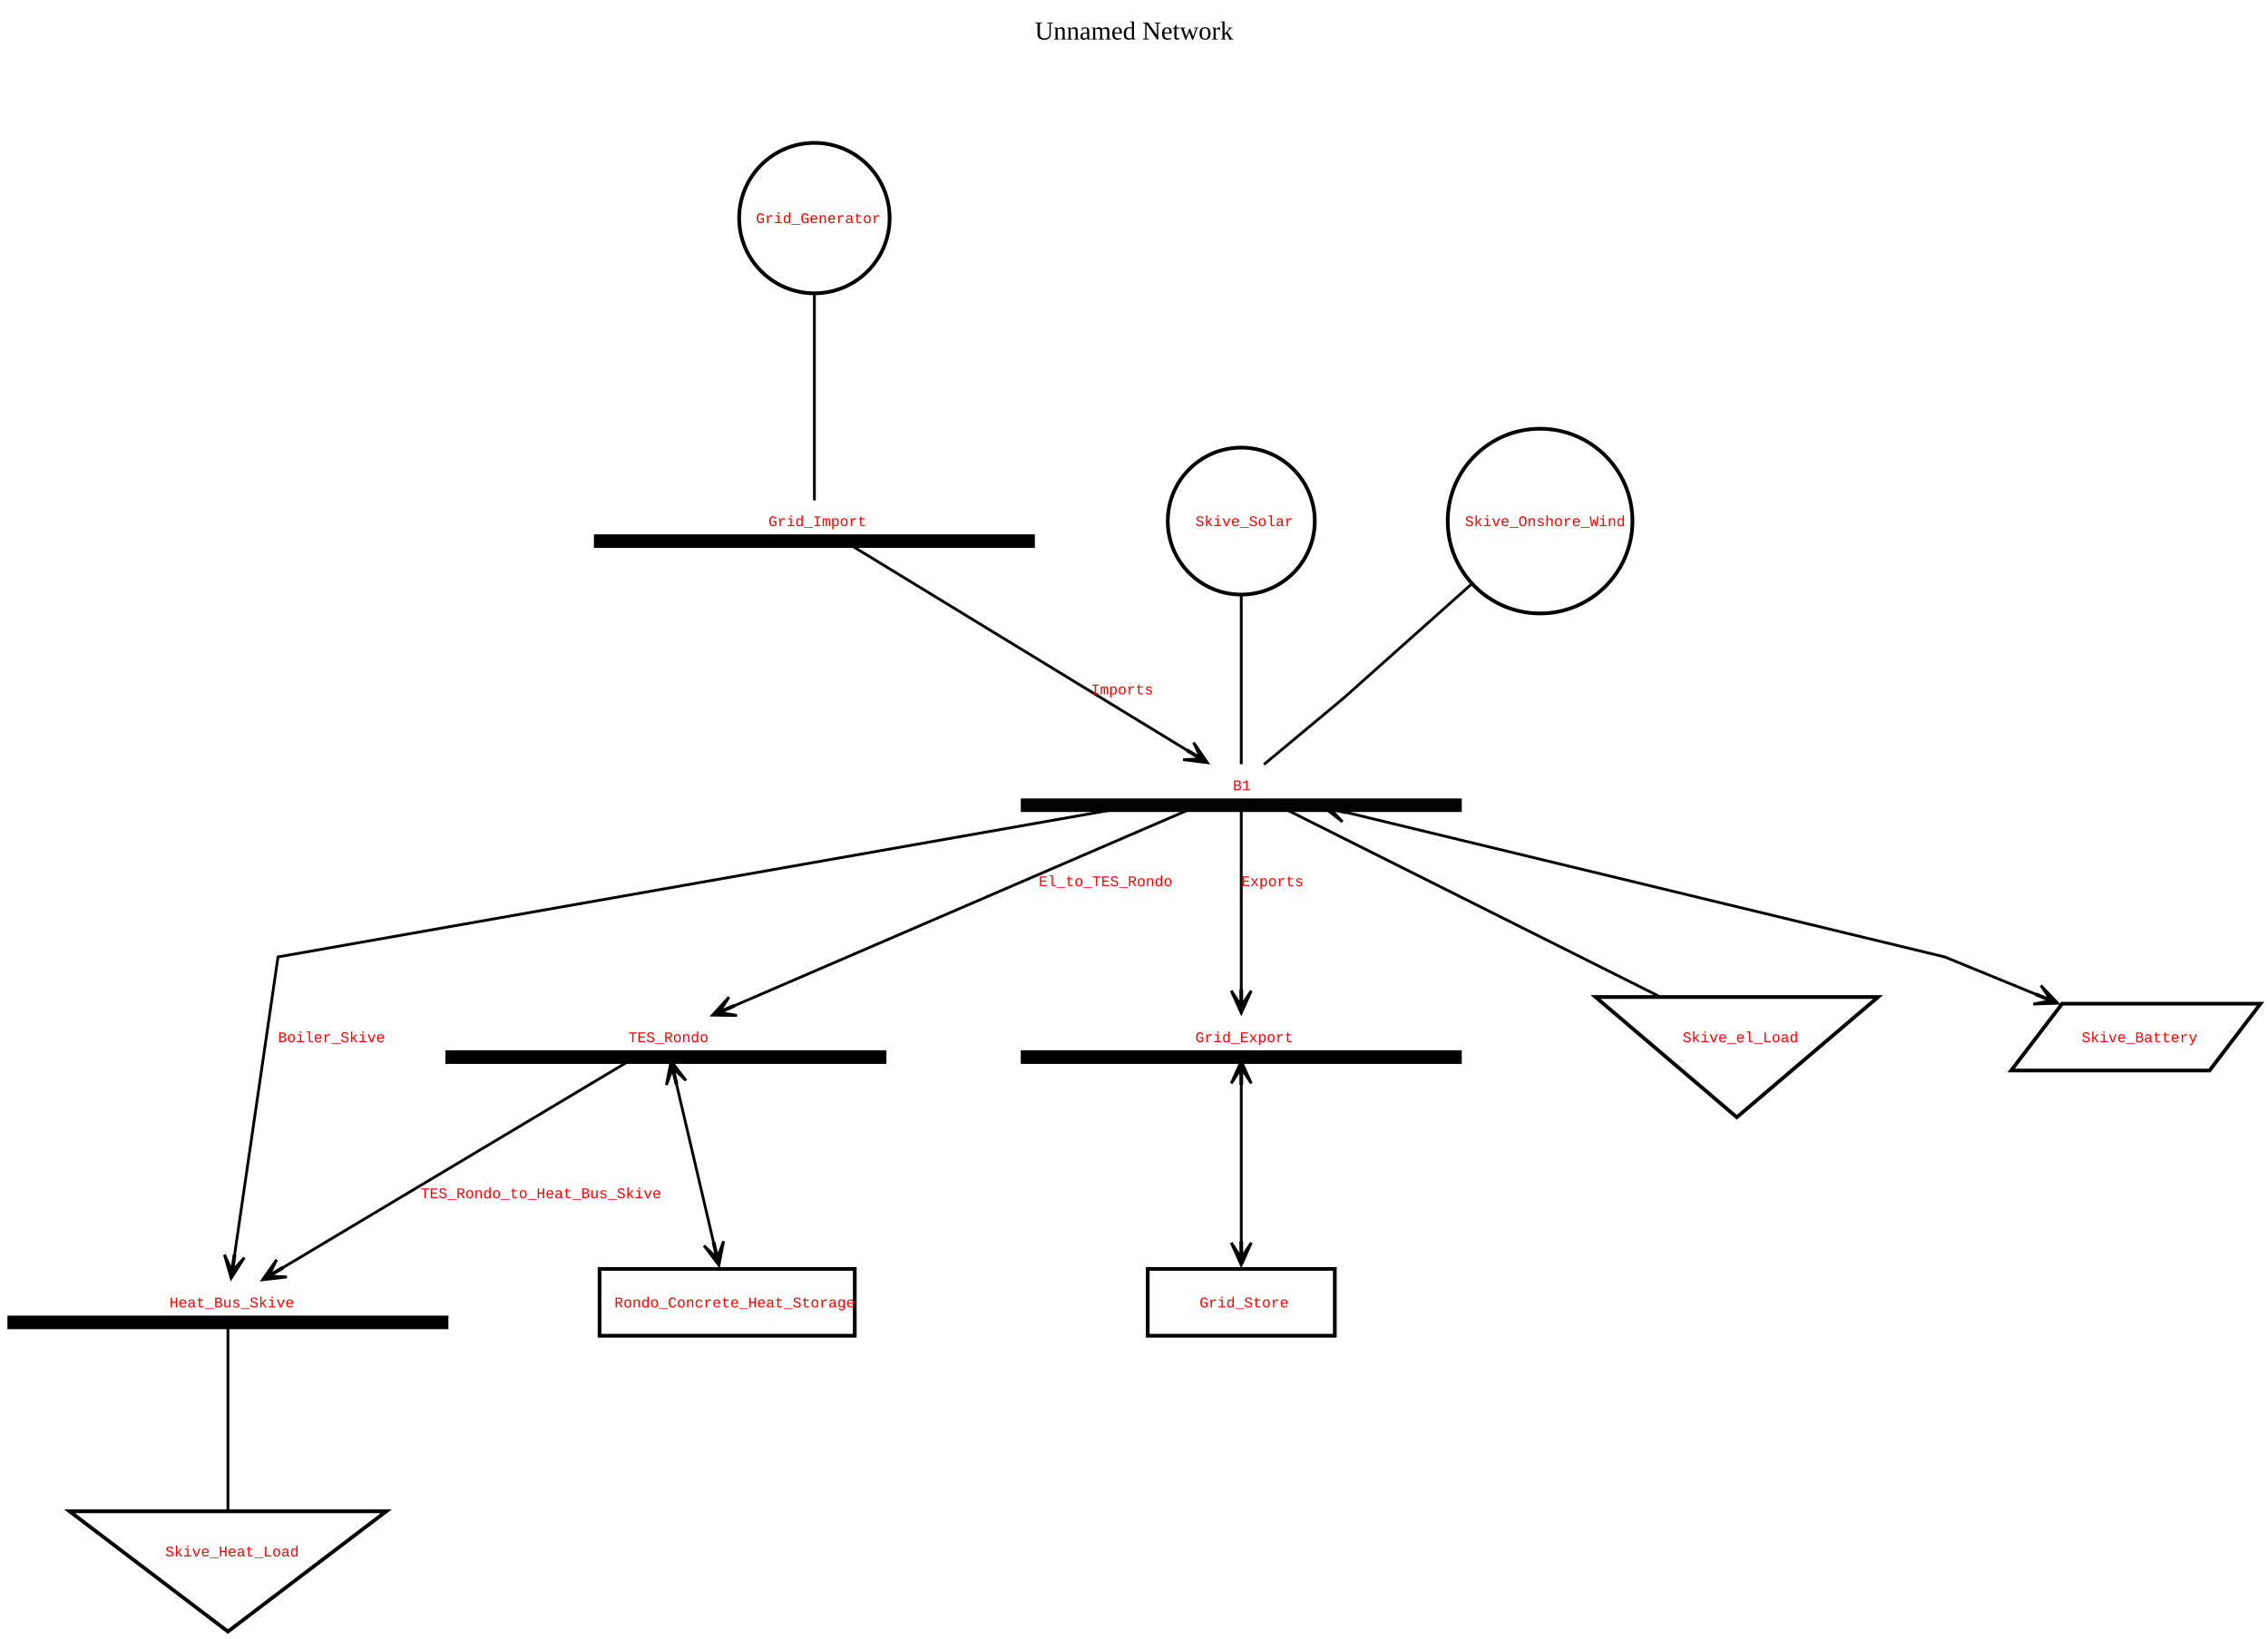
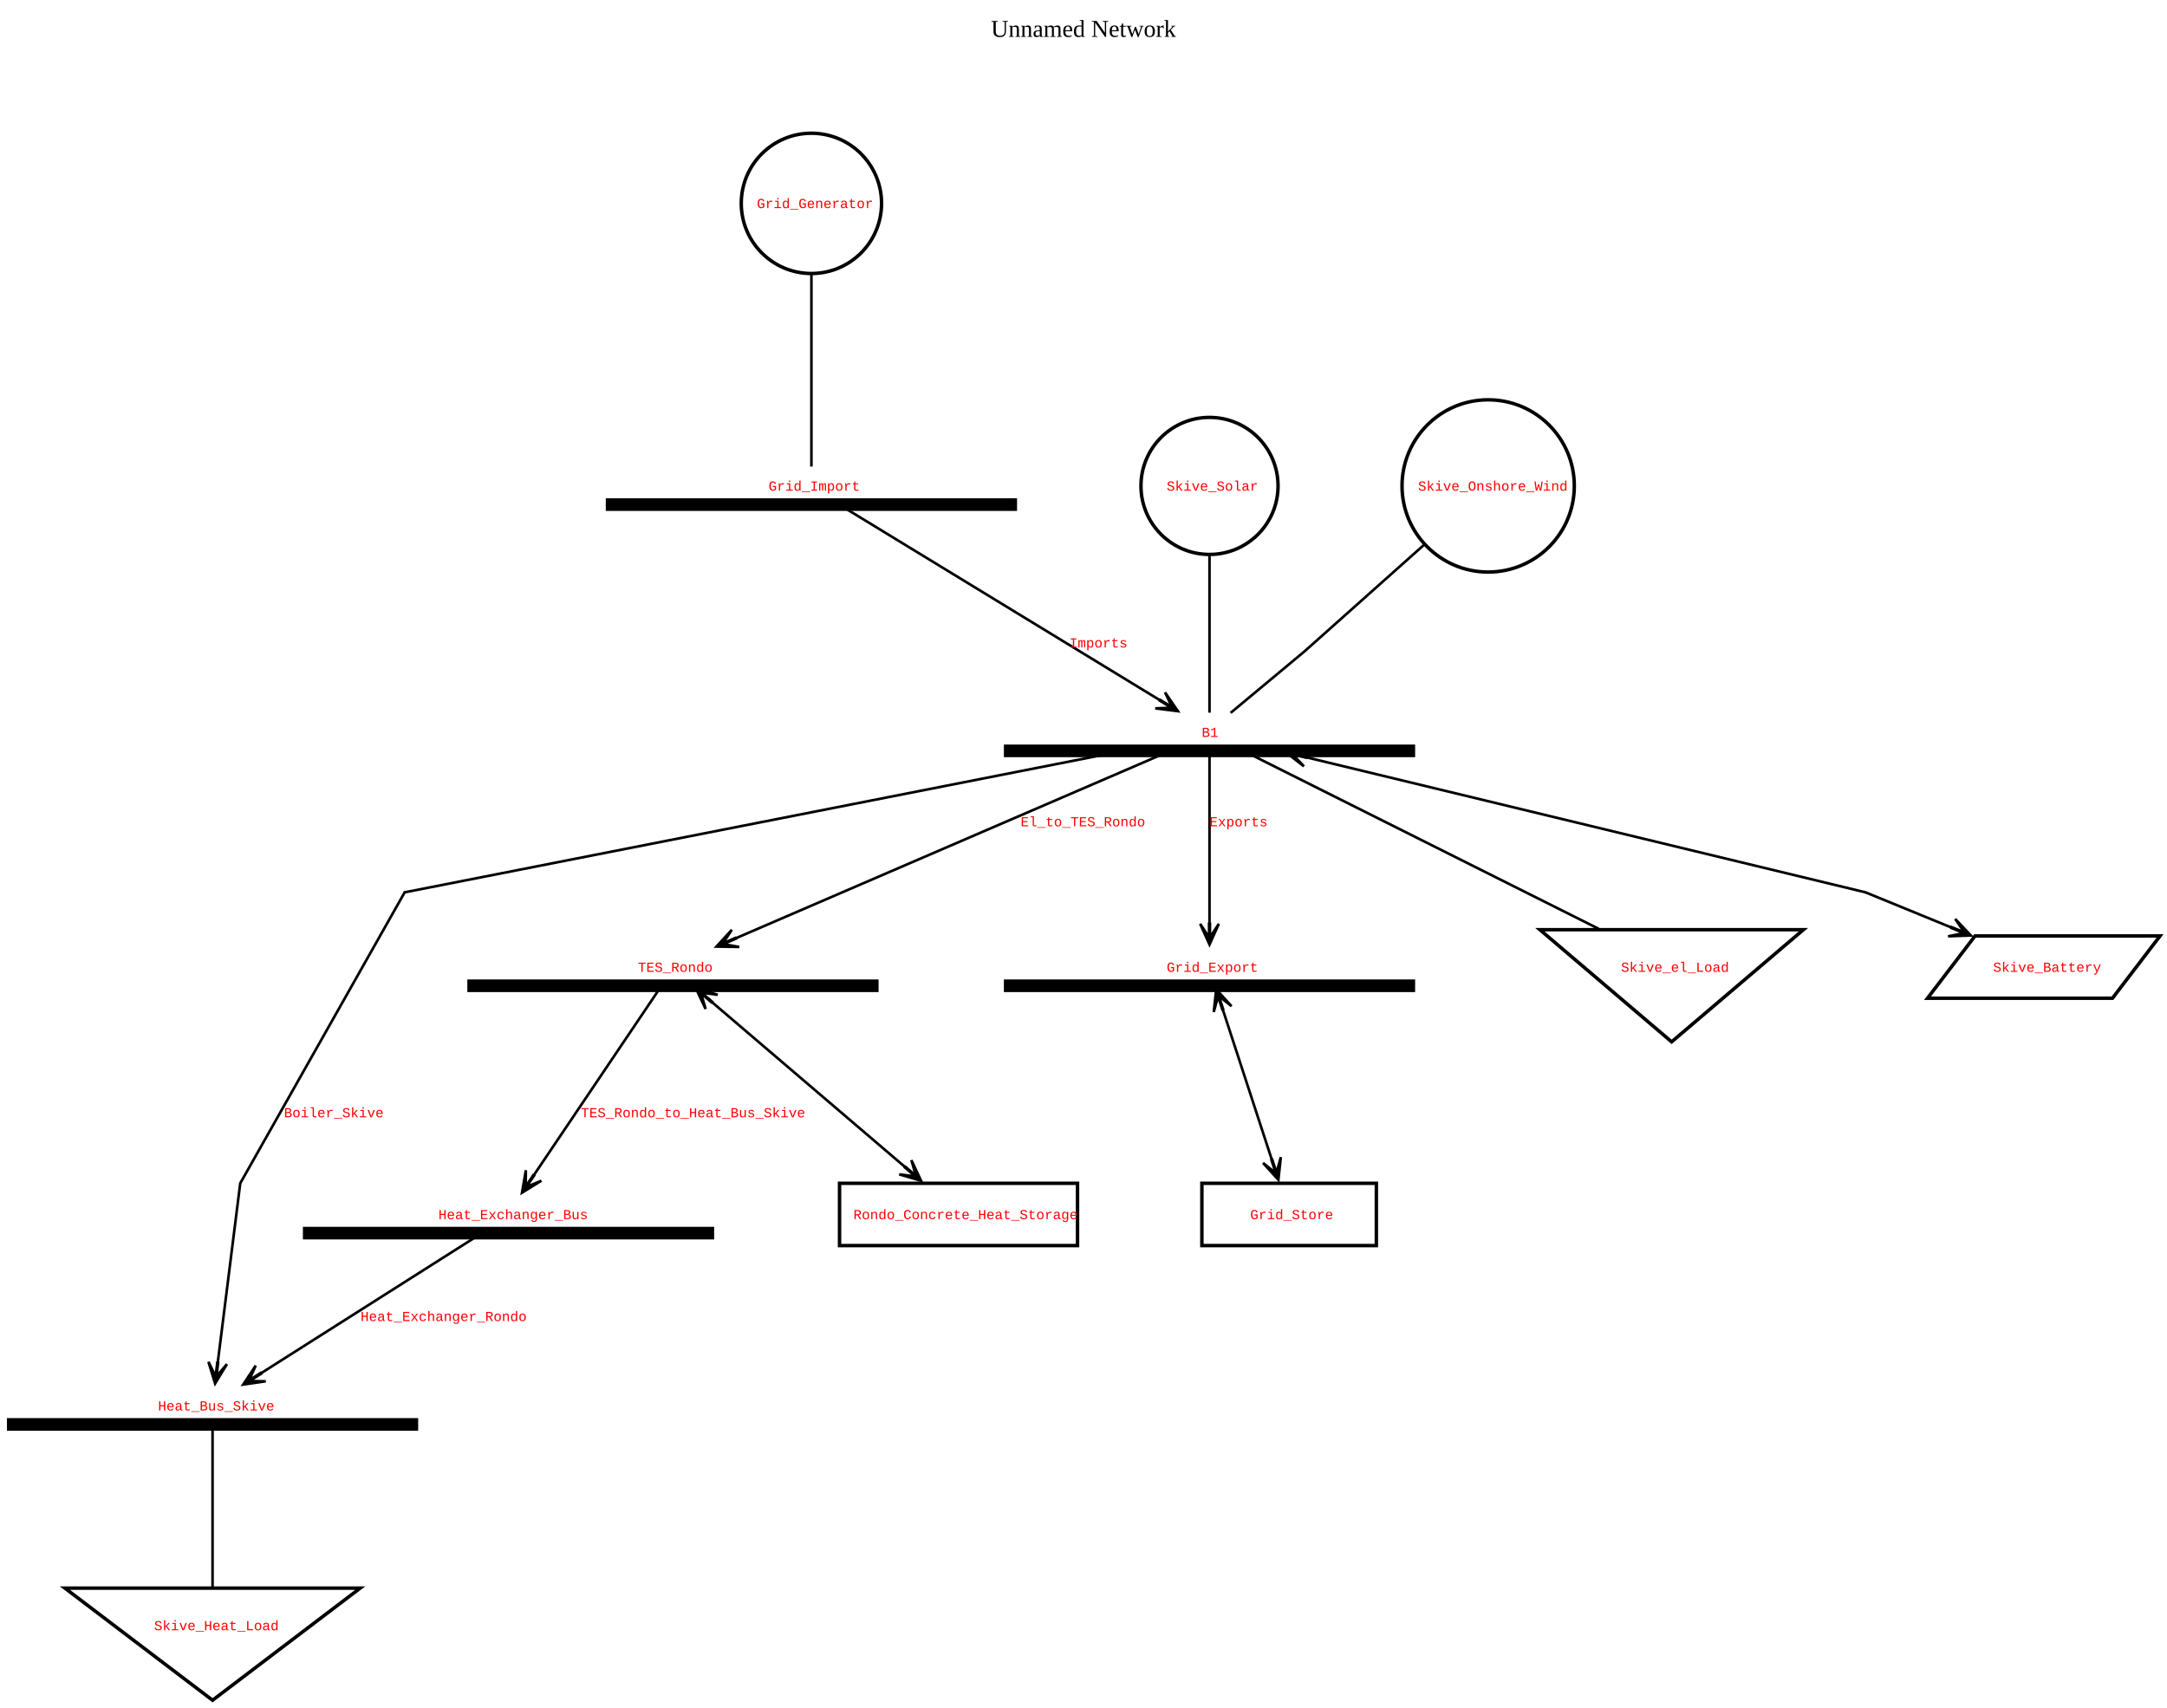
- <svg xmlns="http://www.w3.org/2000/svg" xmlns:xlink="http://www.w3.org/1999/xlink" width="1222pt" height="883pt" viewBox="0.00 0.00 1222.00 883.00">
-   <g id="graph0" class="graph" transform="scale(1 1) rotate(0) translate(4 879.24)">
+ <svg xmlns="http://www.w3.org/2000/svg" xmlns:xlink="http://www.w3.org/1999/xlink" width="1252pt" height="987pt" viewBox="0.00 0.00 1252.00 987.00">
+   <g id="graph0" class="graph" transform="scale(1 1) rotate(0) translate(4 982.59)">
    <g id="a_graph0">
-       <a xlink:title="Network: Unnamed Network&#10;Buses: 5 (out of 5)&#10;Generators: 3 (out of 3)&#10;Loads: 2 (out of 2)&#10;Stores: 2 (out of 2)&#10;Storage units: 1 (out of 1)&#10;Links: 5 (out of 5)&#10;Lines: 0 (out of 0)&#10;Snapshots: 8735">
-         <text xml:space="preserve" text-anchor="middle" x="606.99" y="-857.94" font-family="Times New Roman,serif" font-size="14.00">Unnamed Network</text>
-         <text xml:space="preserve" text-anchor="middle" x="606.99" y="-809.44" font-family="Times New Roman,serif" font-size="14.00">           </text>
+       <a xlink:title="Network: Unnamed Network&#10;Buses: 6 (out of 6)&#10;Generators: 3 (out of 3)&#10;Loads: 2 (out of 2)&#10;Stores: 2 (out of 2)&#10;Storage units: 1 (out of 1)&#10;Links: 6 (out of 6)&#10;Lines: 0 (out of 0)&#10;Snapshots: 8735">
+         <text xml:space="preserve" text-anchor="middle" x="621.99" y="-961.29" font-family="Times New Roman,serif" font-size="14.00">Unnamed Network</text>
+         <text xml:space="preserve" text-anchor="middle" x="621.99" y="-912.79" font-family="Times New Roman,serif" font-size="14.00">           </text>
      </a>
    </g>
    <g id="node1" class="node">
      <g id="a_node1">
-         <a xlink:title="Bus: B1&#10;Carrier: electricity&#10;Unit: &#10;Generators: 2&#10;Loads: 1&#10;Stores: 0&#10;Storage units: 1&#10;Incoming links: 1&#10;Outgoing links: 3&#10;Lines: 0&#10;&#10;Power time series: [0.00, 0.00, 0.00, 0.00, 0.00, ...] ">
-           <polygon fill="none" stroke="none" stroke-width="7.3" points="783.6,-466.9 546,-466.9 546,-445.3 783.6,-445.3 783.6,-466.9" />
-           <polyline fill="none" stroke="black" stroke-width="7.3" points="546,-445.3 783.6,-445.3" />
-           <text xml:space="preserve" text-anchor="start" x="660.3" y="-453.37" font-family="Courier New" font-size="8.00" fill="red">B1</text>
+         <a xlink:title="Bus: B1&#10;Carrier: electricity&#10;Unit: &#10;Generators: 2&#10;Loads: 1&#10;Stores: 0&#10;Storage units: 1&#10;Incoming links: 1&#10;Outgoing links: 3&#10;Lines: 0&#10;&#10;Power time series: [0.00, 0.00, -0.00, 0.00, 0.00, ...] ">
+           <polygon fill="none" stroke="none" stroke-width="7.3" points="813.6,-570.25 576,-570.25 576,-548.65 813.6,-548.65 813.6,-570.25" />
+           <polyline fill="none" stroke="black" stroke-width="7.3" points="576,-548.65 813.6,-548.65" />
+           <text xml:space="preserve" text-anchor="start" x="690.3" y="-556.72" font-family="Courier New" font-size="8.00" fill="red">B1</text>
        </a>
      </g>
    </g>
    <g id="node2" class="node">
      <g id="a_node2">
        <a xlink:title="Bus: Heat_Bus_Skive&#10;Carrier: heat&#10;Unit: &#10;Generators: 0&#10;Loads: 1&#10;Stores: 0&#10;Storage units: 0&#10;Incoming links: 2&#10;Outgoing links: 0&#10;Lines: 0&#10;&#10;Power time series: [0.00, 0.00, 0.00, 0.00, 0.00, ...] ">
-           <polygon fill="none" stroke="none" stroke-width="7.3" points="237.6,-188.2 0,-188.2 0,-166.6 237.6,-166.6 237.6,-188.2" />
-           <polyline fill="none" stroke="black" stroke-width="7.3" points="0,-166.6 237.6,-166.6" />
-           <text xml:space="preserve" text-anchor="start" x="87.3" y="-174.67" font-family="Courier New" font-size="8.00" fill="red">Heat_Bus_Skive</text>
+           <polygon fill="none" stroke="none" stroke-width="7.3" points="237.6,-181 0,-181 0,-159.4 237.6,-159.4 237.6,-181" />
+           <polyline fill="none" stroke="black" stroke-width="7.3" points="0,-159.4 237.6,-159.4" />
+           <text xml:space="preserve" text-anchor="start" x="87.3" y="-167.47" font-family="Courier New" font-size="8.00" fill="red">Heat_Bus_Skive</text>
        </a>
      </g>
    </g>
    <g id="edge9" class="edge">
      <g id="a_edge9">
-         <a xlink:title="Link: Boiler_Skive&#10;From: B1 (bus0)&#10;To: Heat_Bus_Skive (bus1)&#10;Carrier: electric boiler&#10;Extendable nominal power: False&#10;Nominal power: 10.00 MW&#10;Efficiency: 0.90&#10;Capital cost: 7075.89 currency/MW&#10;Marginal cost: 0.00 currency/MWh&#10;&#10;Optimised nominal power: 10.00 MW&#10;Power time series (p0): [0.00, 5.56, 5.56, 5.56, 5.56, ...] MW&#10;Power time series (p1): [-0.00, -5.00, -5.00, -5.00, -5.00, ...] MW">
-           <path fill="none" stroke="black" stroke-width="1.5" d="M606.52,-444.82C470.94,-420.9 145.8,-363.55 145.8,-363.55 145.8,-363.55 129.43,-251.28 122.18,-201.59" />
-           <polygon fill="black" stroke="black" stroke-width="1.5" points="120.55,-190.43 127.63,-201.52 121.4,-194.52 122.53,-202.27 122.29,-202.3 122.04,-202.34 120.91,-194.59 116.94,-203.08 120.55,-190.43" />
-         </a>
-       </g>
-       <text xml:space="preserve" text-anchor="start" x="145.8" y="-317.62" font-family="Courier New" font-size="8.00" fill="red">Boiler_Skive</text>
+         <a xlink:title="Link: Boiler_Skive&#10;From: B1 (bus0)&#10;To: Heat_Bus_Skive (bus1)&#10;Carrier: electric boiler&#10;Extendable nominal power: False&#10;Nominal power: 10.00 MW&#10;Efficiency: 0.90&#10;Capital cost: 7075.89 currency/MW&#10;Marginal cost: 0.00 currency/MWh&#10;&#10;Optimised nominal power: 10.00 MW&#10;Power time series (p0): [5.56, 5.56, 5.56, 5.56, 5.56, ...] MW&#10;Power time series (p1): [-5.00, -5.00, -5.00, -5.00, -5.00, ...] MW">
+           <path fill="none" stroke="black" stroke-width="1.5" d="M642.81,-548.21C521.47,-524.32 229.8,-466.9 229.8,-466.9 229.8,-466.9 134.8,-298.75 134.8,-298.75 134.8,-298.75 126.25,-230.58 121.65,-193.91" />
+           <polygon fill="black" stroke="black" stroke-width="1.5" points="120.28,-183.02 127.13,-194.26 121.05,-187.13 122.02,-194.9 121.78,-194.93 121.53,-194.96 120.55,-187.19 116.42,-195.6 120.28,-183.02" />
+         </a>
+       </g>
+       <text xml:space="preserve" text-anchor="start" x="160.08" y="-336.9" font-family="Courier New" font-size="8.00" fill="red">Boiler_Skive</text>
    </g>
    <g id="node3" class="node">
      <g id="a_node3">
        <a xlink:title="Bus: TES_Rondo&#10;Carrier: heat&#10;Unit: &#10;Generators: 0&#10;Loads: 0&#10;Stores: 1&#10;Storage units: 0&#10;Incoming links: 1&#10;Outgoing links: 1&#10;Lines: 0&#10;&#10;Power time series: [0.00, 0.00, 0.00, 0.00, 0.00, ...] ">
-           <polygon fill="none" stroke="none" stroke-width="7.3" points="473.6,-331.15 236,-331.15 236,-309.55 473.6,-309.55 473.6,-331.15" />
-           <polyline fill="none" stroke="black" stroke-width="7.3" points="236,-309.55 473.6,-309.55" />
-           <text xml:space="preserve" text-anchor="start" x="334.55" y="-317.62" font-family="Courier New" font-size="8.00" fill="red">TES_Rondo</text>
+           <polygon fill="none" stroke="none" stroke-width="7.3" points="503.6,-434.5 266,-434.5 266,-412.9 503.6,-412.9 503.6,-434.5" />
+           <polyline fill="none" stroke="black" stroke-width="7.3" points="266,-412.9 503.6,-412.9" />
+           <text xml:space="preserve" text-anchor="start" x="364.55" y="-420.97" font-family="Courier New" font-size="8.00" fill="red">TES_Rondo</text>
        </a>
      </g>
    </g>
    <g id="edge10" class="edge">
      <g id="a_edge10">
-         <a xlink:title="Link: El_to_TES_Rondo&#10;From: B1 (bus0)&#10;To: TES_Rondo (bus1)&#10;Carrier: electricity&#10;Extendable nominal power: False&#10;Nominal power: 20.00 MW&#10;Efficiency: 0.98&#10;Capital cost: 12686.61 currency/MW&#10;Marginal cost: 0.00 currency/MWh&#10;&#10;Optimised nominal power: 20.00 MW&#10;Power time series (p0): [0.00, 0.00, 5.28, 12.37, 9.13, ...] MW&#10;Power time series (p1): [-0.00, -0.00, -5.17, -12.12, -8.95, ...] MW">
-           <path fill="none" stroke="black" stroke-width="1.5" d="M640.99,-444.83C586.76,-421.43 453.83,-364.08 390.06,-336.56" />
-           <polygon fill="black" stroke="black" stroke-width="1.5" points="379.95,-332.2 393.1,-331.99 383.88,-333.62 391.06,-336.72 390.96,-336.95 390.86,-337.18 383.68,-334.08 388.82,-341.91 379.95,-332.2" />
-         </a>
-       </g>
-       <text xml:space="preserve" text-anchor="start" x="555.68" y="-401.7" font-family="Courier New" font-size="8.00" fill="red">El_to_TES_Rondo</text>
-     </g>
-     <g id="node5" class="node">
-       <g id="a_node5">
+         <a xlink:title="Link: El_to_TES_Rondo&#10;From: B1 (bus0)&#10;To: TES_Rondo (bus1)&#10;Carrier: electricity&#10;Extendable nominal power: False&#10;Nominal power: 20.00 MW&#10;Efficiency: 0.98&#10;Capital cost: 12686.61 currency/MW&#10;Marginal cost: 0.00 currency/MWh&#10;&#10;Optimised nominal power: 20.00 MW&#10;Power time series (p0): [0.00, 0.00, 0.00, 0.00, 0.00, ...] MW&#10;Power time series (p1): [-0.00, -0.00, -0.00, -0.00, -0.00, ...] MW">
+           <path fill="none" stroke="black" stroke-width="1.5" d="M670.99,-548.18C616.76,-524.78 483.83,-467.43 420.06,-439.91" />
+           <polygon fill="black" stroke="black" stroke-width="1.5" points="409.95,-435.55 423.1,-435.34 413.88,-436.97 421.06,-440.07 420.96,-440.3 420.86,-440.53 413.68,-437.43 418.82,-445.26 409.95,-435.55" />
+         </a>
+       </g>
+       <text xml:space="preserve" text-anchor="start" x="585.68" y="-505.05" font-family="Courier New" font-size="8.00" fill="red">El_to_TES_Rondo</text>
+     </g>
+     <g id="node6" class="node">
+       <g id="a_node6">
        <a xlink:title="Bus: Grid_Export&#10;Carrier: electricity&#10;Unit: &#10;Generators: 0&#10;Loads: 0&#10;Stores: 1&#10;Storage units: 0&#10;Incoming links: 1&#10;Outgoing links: 0&#10;Lines: 0&#10;&#10;Power time series: [0.00, 0.00, 0.00, 0.00, 0.00, ...] ">
-           <polygon fill="none" stroke="none" stroke-width="7.3" points="783.6,-331.15 546,-331.15 546,-309.55 783.6,-309.55 783.6,-331.15" />
-           <polyline fill="none" stroke="black" stroke-width="7.3" points="546,-309.55 783.6,-309.55" />
-           <text xml:space="preserve" text-anchor="start" x="640.05" y="-317.62" font-family="Courier New" font-size="8.00" fill="red">Grid_Export</text>
+           <polygon fill="none" stroke="none" stroke-width="7.3" points="813.6,-434.5 576,-434.5 576,-412.9 813.6,-412.9 813.6,-434.5" />
+           <polyline fill="none" stroke="black" stroke-width="7.3" points="576,-412.9 813.6,-412.9" />
+           <text xml:space="preserve" text-anchor="start" x="670.05" y="-420.97" font-family="Courier New" font-size="8.00" fill="red">Grid_Export</text>
        </a>
      </g>
    </g>
    <g id="edge11" class="edge">
      <g id="a_edge11">
-         <a xlink:title="Link: Exports&#10;From: B1 (bus0)&#10;To: Grid_Export (bus1)&#10;Carrier: electricity&#10;Extendable nominal power: True&#10;Nominal power: 0.00 MW&#10;Efficiency: 0.97&#10;Capital cost: 0.00 currency/MW&#10;Marginal cost: [-20.23, -17.46, -15.36, -15.76, -13.08, ...] currency/MWh&#10;&#10;Optimised nominal power: 70.44 MW&#10;Power time series (p0): [29.86, 0.00, 0.00, 0.00, 0.00, ...] MW&#10;Power time series (p1): [-28.96, -0.00, -0.00, -0.00, -0.00, ...] MW">
-           <path fill="none" stroke="black" stroke-width="1.5" d="M664.8,-445.05C664.8,-423.84 664.8,-374.06 664.8,-344.52" />
-           <polygon fill="black" stroke="black" stroke-width="1.5" points="664.8,-333.35 670.2,-345.35 665.05,-337.52 665.05,-345.35 664.8,-345.35 664.55,-345.35 664.55,-337.52 659.4,-345.35 664.8,-333.35" />
-         </a>
-       </g>
-       <text xml:space="preserve" text-anchor="start" x="664.8" y="-401.7" font-family="Courier New" font-size="8.00" fill="red">Exports</text>
-     </g>
-     <g id="node9" class="node">
-       <g id="a_node9">
-         <a xlink:title="Load: Skive_el_Load&#10;Bus: B1&#10;Carrier: &#10;Power set: 2.00 ">
-           <polygon fill="none" stroke="black" stroke-width="2" points="931.8,-277.15 1007.92,-341.95 855.68,-341.95 931.8,-277.15" />
-           <text xml:space="preserve" text-anchor="start" x="902.55" y="-317.62" font-family="Courier New" font-size="8.00" fill="red">Skive_el_Load</text>
-         </a>
-       </g>
-     </g>
-     <g id="edge4" class="edge">
-       <path fill="none" stroke="black" stroke-width="1.5" d="M685.31,-444.83C728.9,-422.99 831.54,-371.57 889.69,-342.44" />
-     </g>
-     <g id="node13" class="node">
-       <g id="a_node13">
-         <a xlink:title="Storage unit: Skive_Battery&#10;Bus: B1&#10;Carrier: battery storage&#10;Extendable nominal power: False&#10;Nominal power: 22.00 &#10;Power set: 0.00 &#10;Charge cyclic state: True&#10;Capital cost: 76629.43 currency/&#10;Marginal cost: 0.00 currency/h&#10;&#10;Optimised nominal power: 22.00 &#10;Power time series: [0.00, -20.74, -11.04, 0.00, 0.00, ...] ">
-           <polygon fill="none" stroke="black" stroke-width="2" points="1213.98,-338.35 1107.11,-338.35 1079.62,-302.35 1186.49,-302.35 1213.98,-338.35" />
-           <text xml:space="preserve" text-anchor="start" x="1117.55" y="-317.62" font-family="Courier New" font-size="8.00" fill="red">Skive_Battery</text>
-         </a>
-       </g>
-     </g>
-     <g id="edge8" class="edge">
-       <path fill="none" stroke="black" stroke-width="1.5" d="M720.02,-441.76C825.17,-416.36 1043.8,-363.55 1043.8,-363.55 1043.8,-363.55 1068.94,-353.25 1094.38,-342.83" />
-       <polygon fill="black" stroke="black" stroke-width="1.5" points="708.95,-444.44 719.35,-436.37 712.95,-443.21 720.56,-441.37 720.61,-441.62 720.67,-441.86 713.06,-443.7 721.88,-446.87 708.95,-444.44" />
-       <polygon fill="black" stroke="black" stroke-width="1.5" points="1104.7,-338.6 1095.64,-348.15 1100.93,-340.41 1093.69,-343.38 1093.59,-343.15 1093.5,-342.92 1100.74,-339.95 1091.54,-338.15 1104.7,-338.6" />
+         <a xlink:title="Link: Exports&#10;From: B1 (bus0)&#10;To: Grid_Export (bus1)&#10;Carrier: electricity&#10;Extendable nominal power: True&#10;Nominal power: 0.00 MW&#10;Efficiency: 0.97&#10;Capital cost: 0.00 currency/MW&#10;Marginal cost: [-19.52, -16.75, -14.65, -15.05, -12.37, ...] currency/MWh&#10;&#10;Optimised nominal power: 70.44 MW&#10;Power time series (p0): [2.30, 0.00, 0.00, 0.00, 0.00, ...] MW&#10;Power time series (p1): [-2.24, -0.00, -0.00, -0.00, -0.00, ...] MW">
+           <path fill="none" stroke="black" stroke-width="1.5" d="M694.8,-548.4C694.8,-527.19 694.8,-477.41 694.8,-447.87" />
+           <polygon fill="black" stroke="black" stroke-width="1.5" points="694.8,-436.7 700.2,-448.7 695.05,-440.87 695.05,-448.7 694.8,-448.7 694.55,-448.7 694.55,-440.87 689.4,-448.7 694.8,-436.7" />
+         </a>
+       </g>
+       <text xml:space="preserve" text-anchor="start" x="694.8" y="-505.05" font-family="Courier New" font-size="8.00" fill="red">Exports</text>
    </g>
    <g id="node10" class="node">
      <g id="a_node10">
+         <a xlink:title="Load: Skive_el_Load&#10;Bus: B1&#10;Carrier: &#10;Power set: 2.00 ">
+           <polygon fill="none" stroke="black" stroke-width="2" points="961.8,-380.5 1037.92,-445.3 885.68,-445.3 961.8,-380.5" />
+           <text xml:space="preserve" text-anchor="start" x="932.55" y="-420.97" font-family="Courier New" font-size="8.00" fill="red">Skive_el_Load</text>
+         </a>
+       </g>
+     </g>
+     <g id="edge4" class="edge">
+       <path fill="none" stroke="black" stroke-width="1.5" d="M715.31,-548.18C758.9,-526.34 861.54,-474.92 919.69,-445.79" />
+     </g>
+     <g id="node14" class="node">
+       <g id="a_node14">
+         <a xlink:title="Storage unit: Skive_Battery&#10;Bus: B1&#10;Carrier: battery storage&#10;Extendable nominal power: False&#10;Nominal power: 22.00 &#10;Power set: 0.00 &#10;Charge cyclic state: True&#10;Capital cost: 76629.43 currency/&#10;Marginal cost: 0.00 currency/h&#10;&#10;Optimised nominal power: 22.00 &#10;Power time series: [-22.00, -20.74, -16.31, -12.37, -9.13, ...] ">
+           <polygon fill="none" stroke="black" stroke-width="2" points="1243.98,-441.7 1137.11,-441.7 1109.62,-405.7 1216.49,-405.7 1243.98,-441.7" />
+           <text xml:space="preserve" text-anchor="start" x="1147.55" y="-420.97" font-family="Courier New" font-size="8.00" fill="red">Skive_Battery</text>
+         </a>
+       </g>
+     </g>
+     <g id="edge8" class="edge">
+       <path fill="none" stroke="black" stroke-width="1.5" d="M750.02,-545.11C855.17,-519.71 1073.8,-466.9 1073.8,-466.9 1073.8,-466.9 1098.94,-456.6 1124.38,-446.18" />
+       <polygon fill="black" stroke="black" stroke-width="1.5" points="738.95,-547.79 749.35,-539.72 742.95,-546.56 750.56,-544.72 750.61,-544.97 750.67,-545.21 743.06,-547.05 751.88,-550.22 738.95,-547.79" />
+       <polygon fill="black" stroke="black" stroke-width="1.5" points="1134.7,-441.95 1125.64,-451.5 1130.93,-443.76 1123.69,-446.73 1123.59,-446.5 1123.5,-446.27 1130.74,-443.3 1121.54,-441.5 1134.7,-441.95" />
+     </g>
+     <g id="node11" class="node">
+       <g id="a_node11">
        <a xlink:title="Load: Skive_Heat_Load&#10;Bus: Heat_Bus_Skive&#10;Carrier: heat&#10;Power set: 5.00 ">
          <polygon fill="none" stroke="black" stroke-width="2" points="118.8,0 204.12,-64.8 33.48,-64.8 118.8,0" />
          <text xml:space="preserve" text-anchor="start" x="85.05" y="-40.47" font-family="Courier New" font-size="8.00" fill="red">Skive_Heat_Load</text>
        </a>
      </g>
    </g>
    <g id="edge5" class="edge">
-       <path fill="none" stroke="black" stroke-width="1.5" d="M118.8,-166.46C118.8,-144.97 118.8,-93.76 118.8,-64.89" />
+       <path fill="none" stroke="black" stroke-width="1.5" d="M118.8,-158.97C118.8,-138.56 118.8,-92.42 118.8,-65.27" />
+     </g>
+     <g id="node4" class="node">
+       <g id="a_node4">
+         <a xlink:title="Bus: Heat_Exchanger_Bus&#10;Carrier: heat&#10;Unit: &#10;Generators: 0&#10;Loads: 0&#10;Stores: 0&#10;Storage units: 0&#10;Incoming links: 1&#10;Outgoing links: 1&#10;Lines: 0&#10;&#10;Power time series: [0.00, 0.00, 0.00, 0.00, 0.00, ...] ">
+           <polygon fill="none" stroke="none" stroke-width="7.3" points="408.6,-291.55 171,-291.55 171,-269.95 408.6,-269.95 408.6,-291.55" />
+           <polyline fill="none" stroke="black" stroke-width="7.3" points="171,-269.95 408.6,-269.95" />
+           <text xml:space="preserve" text-anchor="start" x="249.3" y="-278.02" font-family="Courier New" font-size="8.00" fill="red">Heat_Exchanger_Bus</text>
+         </a>
+       </g>
    </g>
    <g id="edge12" class="edge">
      <g id="a_edge12">
-         <a xlink:title="Link: TES_Rondo_to_Heat_Bus_Skive&#10;From: TES_Rondo (bus0)&#10;To: Heat_Bus_Skive (bus1)&#10;Carrier: heat&#10;Extendable nominal power: False&#10;Nominal power: 7.00 MW&#10;Efficiency: 0.90&#10;Capital cost: 46096.51 currency/MW&#10;Marginal cost: 0.00 currency/MWh&#10;&#10;Optimised nominal power: 7.00 MW&#10;Power time series (p0): [5.56, 0.00, 0.00, 0.00, 0.00, ...] MW&#10;Power time series (p1): [-5.00, -0.00, -0.00, -0.00, -0.00, ...] MW">
-           <path fill="none" stroke="black" stroke-width="1.5" d="M337.83,-309.21C297.7,-285.25 196.63,-224.89 147.08,-195.29" />
-           <polygon fill="black" stroke="black" stroke-width="1.5" points="137.5,-189.57 150.58,-191.09 141.22,-191.5 147.94,-195.51 147.81,-195.72 147.68,-195.94 140.96,-191.93 145.04,-200.36 137.5,-189.57" />
-         </a>
-       </g>
-       <text xml:space="preserve" text-anchor="start" x="222.67" y="-233.55" font-family="Courier New" font-size="8.00" fill="red">TES_Rondo_to_Heat_Bus_Skive</text>
-     </g>
-     <g id="node11" class="node">
-       <g id="a_node11">
-         <a xlink:title="Store: Rondo_Concrete_Heat_Storage&#10;Bus: TES_Rondo&#10;Carrier: heat&#10;Extendable nominal energy: False&#10;Nominal energy: 100.00 h&#10;Power set: 0.00 &#10;Cyclic energy: True&#10;Capital cost: 0.00 currency/&#10;Marginal cost: 0.00 currency/h&#10;&#10;Optimised nominal energy: 100.00 h&#10;Energy time series: [51.84, 51.22, 55.78, 67.23, 75.37, ...] h&#10;Power time series: [5.56, 0.00, -5.17, -12.12, -8.95, ...] ">
-           <polygon fill="none" stroke="black" stroke-width="2" points="456.55,-195.4 319.05,-195.4 319.05,-159.4 456.55,-159.4 456.55,-195.4" />
-           <text xml:space="preserve" text-anchor="start" x="327.05" y="-174.67" font-family="Courier New" font-size="8.00" fill="red">Rondo_Concrete_Heat_Storage</text>
+         <a xlink:title="Link: TES_Rondo_to_Heat_Bus_Skive&#10;From: TES_Rondo (bus0)&#10;To: Heat_Exchanger_Bus (bus1)&#10;Carrier: heat&#10;Extendable nominal power: False&#10;Nominal power: 7.00 MW&#10;Efficiency: 0.90&#10;Capital cost: 46096.51 currency/MW&#10;Marginal cost: 0.00 currency/MWh&#10;&#10;Optimised nominal power: 7.00 MW&#10;Power time series (p0): [0.00, 0.00, 0.00, 0.00, 0.00, ...] MW&#10;Power time series (p1): [-0.00, -0.00, -0.00, -0.00, -0.00, ...] MW">
+           <path fill="none" stroke="black" stroke-width="1.5" d="M377.97,-412.56C362.49,-389.6 324.51,-333.25 303.81,-302.53" />
+           <polygon fill="black" stroke="black" stroke-width="1.5" points="297.59,-293.31 308.78,-300.24 300.13,-296.63 304.51,-303.12 304.3,-303.26 304.09,-303.4 299.72,-296.91 299.82,-306.28 297.59,-293.31" />
+         </a>
+       </g>
+       <text xml:space="preserve" text-anchor="start" x="331.61" y="-336.9" font-family="Courier New" font-size="8.00" fill="red">TES_Rondo_to_Heat_Bus_Skive</text>
+     </g>
+     <g id="node12" class="node">
+       <g id="a_node12">
+         <a xlink:title="Store: Rondo_Concrete_Heat_Storage&#10;Bus: TES_Rondo&#10;Carrier: heat&#10;Extendable nominal energy: False&#10;Nominal energy: 100.00 h&#10;Power set: 0.00 &#10;Cyclic energy: True&#10;Capital cost: 1936.57 currency/&#10;Marginal cost: 0.00 currency/h&#10;&#10;Optimised nominal energy: 100.00 h&#10;Energy time series: [0.00, 0.00, 0.00, 0.00, 0.00, ...] h&#10;Power time series: [0.00, 0.00, 0.00, 0.00, 0.00, ...] ">
+           <polygon fill="none" stroke="black" stroke-width="2" points="618.55,-298.75 481.05,-298.75 481.05,-262.75 618.55,-262.75 618.55,-298.75" />
+           <text xml:space="preserve" text-anchor="start" x="489.05" y="-278.02" font-family="Courier New" font-size="8.00" fill="red">Rondo_Concrete_Heat_Storage</text>
        </a>
      </g>
    </g>
    <g id="edge6" class="edge">
-       <path fill="none" stroke="black" stroke-width="1.5" d="M360.17,-296.42C365.79,-272.41 374.64,-234.61 380.8,-208.28" />
-       <polygon fill="black" stroke="black" stroke-width="1.5" points="357.59,-307.43 355.07,-294.52 358.3,-303.31 360.08,-295.69 360.33,-295.75 360.57,-295.81 358.78,-303.43 365.58,-296.98 357.59,-307.43" />
-       <polygon fill="black" stroke="black" stroke-width="1.5" points="383.34,-197.47 385.86,-210.38 382.63,-201.59 380.84,-209.21 380.6,-209.15 380.36,-209.09 382.14,-201.47 375.34,-207.92 383.34,-197.47" />
-     </g>
-     <g id="node4" class="node">
-       <g id="a_node4">
-         <a xlink:title="Bus: Grid_Import&#10;Carrier: electricity&#10;Unit: &#10;Generators: 1&#10;Loads: 0&#10;Stores: 0&#10;Storage units: 0&#10;Incoming links: 0&#10;Outgoing links: 1&#10;Lines: 0&#10;&#10;Power time series: [0.00, 0.00, 0.00, 0.00, 0.00, ...] ">
-           <polygon fill="none" stroke="none" stroke-width="7.3" points="553.6,-609.22 316,-609.22 316,-587.62 553.6,-587.62 553.6,-609.22" />
-           <polyline fill="none" stroke="black" stroke-width="7.3" points="316,-587.62 553.6,-587.62" />
-           <text xml:space="preserve" text-anchor="start" x="410.05" y="-595.69" font-family="Courier New" font-size="8.00" fill="red">Grid_Import</text>
-         </a>
-       </g>
+       <path fill="none" stroke="black" stroke-width="1.5" d="M406.4,-404.25C435.35,-379.52 486.87,-335.51 519.64,-307.52" />
+       <polygon fill="black" stroke="black" stroke-width="1.5" points="398.06,-411.38 403.67,-399.48 401.07,-408.48 407.02,-403.39 407.18,-403.58 407.34,-403.77 401.39,-408.86 410.69,-407.69 398.06,-411.38" />
+       <polygon fill="black" stroke="black" stroke-width="1.5" points="528.17,-300.22 522.56,-312.12 525.16,-303.12 519.21,-308.21 519.05,-308.02 518.89,-307.83 524.84,-302.74 515.54,-303.91 528.17,-300.22" />
    </g>
    <g id="edge13" class="edge">
      <g id="a_edge13">
-         <a xlink:title="Link: Imports&#10;From: Grid_Import (bus0)&#10;To: B1 (bus1)&#10;Carrier: electricity&#10;Extendable nominal power: True&#10;Nominal power: 0.00 MW&#10;Efficiency: 0.97&#10;Capital cost: 0.00 currency/MW&#10;Marginal cost: [29.10, 26.33, 24.23, 24.63, 21.95, ...] currency/MWh&#10;&#10;Optimised nominal power: 51.09 MW&#10;Power time series (p0): [0.00, 0.00, 0.00, 0.00, 0.00, ...] MW&#10;Power time series (p1): [-0.00, -0.00, -0.00, -0.00, -0.00, ...] MW">
-           <path fill="none" stroke="black" stroke-width="1.5" d="M451.34,-587.32C490.37,-563.52 588.53,-503.63 636.93,-474.1" />
-           <polygon fill="black" stroke="black" stroke-width="1.5" points="646.54,-468.24 639.11,-479.1 643.11,-470.63 636.43,-474.7 636.3,-474.49 636.17,-474.28 642.85,-470.2 633.48,-469.88 646.54,-468.24" />
-         </a>
-       </g>
-       <text xml:space="preserve" text-anchor="start" x="583.84" y="-505.05" font-family="Courier New" font-size="8.00" fill="red">Imports</text>
-     </g>
-     <g id="node12" class="node">
-       <g id="a_node12">
-         <a xlink:title="Store: Grid_Store&#10;Bus: Grid_Export&#10;Carrier: electricity&#10;Extendable nominal energy: True&#10;Nominal energy: 0.00 h&#10;Power set: 0.00 &#10;Cyclic energy: False&#10;Capital cost: 0.00 currency/&#10;Marginal cost: 0.00 currency/h&#10;&#10;Optimised nominal energy: 93633.37 h&#10;Energy time series: [28.96, 28.96, 28.96, 28.96, 28.96, ...] h&#10;Power time series: [-28.96, 0.00, 0.00, 0.00, 0.00, ...] ">
-           <polygon fill="none" stroke="black" stroke-width="2" points="715.2,-195.4 614.4,-195.4 614.4,-159.4 715.2,-159.4 715.2,-195.4" />
-           <text xml:space="preserve" text-anchor="start" x="642.3" y="-174.67" font-family="Courier New" font-size="8.00" fill="red">Grid_Store</text>
+         <a xlink:title="Link: Heat_Exchanger_Rondo&#10;From: Heat_Exchanger_Bus (bus0)&#10;To: Heat_Bus_Skive (bus1)&#10;Carrier: heat&#10;Extendable nominal power: True&#10;Nominal power: 0.00 MW&#10;Efficiency: 0.80&#10;Capital cost: 0.00 currency/MW&#10;Marginal cost: 0.00 currency/MWh&#10;&#10;Optimised nominal power: 6.25 MW&#10;Power time series (p0): [0.00, 0.00, 0.00, 0.00, 0.00, ...] MW&#10;Power time series (p1): [-0.00, -0.00, -0.00, -0.00, -0.00, ...] MW">
+           <path fill="none" stroke="black" stroke-width="1.5" d="M273.71,-269.54C244.43,-250.95 182.13,-211.4 146.1,-188.53" />
+           <polygon fill="black" stroke="black" stroke-width="1.5" points="136.51,-182.44 149.54,-184.32 140.17,-184.47 146.78,-188.66 146.64,-188.87 146.51,-189.09 139.9,-184.89 143.75,-193.43 136.51,-182.44" />
+         </a>
+       </g>
+       <text xml:space="preserve" text-anchor="start" x="204.3" y="-219.15" font-family="Courier New" font-size="8.00" fill="red">Heat_Exchanger_Rondo</text>
+     </g>
+     <g id="node5" class="node">
+       <g id="a_node5">
+         <a xlink:title="Bus: Grid_Import&#10;Carrier: electricity&#10;Unit: &#10;Generators: 1&#10;Loads: 0&#10;Stores: 0&#10;Storage units: 0&#10;Incoming links: 0&#10;Outgoing links: 1&#10;Lines: 0&#10;&#10;Power time series: [0.00, 0.00, 0.00, 0.00, 0.00, ...] ">
+           <polygon fill="none" stroke="none" stroke-width="7.3" points="583.6,-712.57 346,-712.57 346,-690.97 583.6,-690.97 583.6,-712.57" />
+           <polyline fill="none" stroke="black" stroke-width="7.3" points="346,-690.97 583.6,-690.97" />
+           <text xml:space="preserve" text-anchor="start" x="440.05" y="-699.04" font-family="Courier New" font-size="8.00" fill="red">Grid_Import</text>
+         </a>
+       </g>
+     </g>
+     <g id="edge14" class="edge">
+       <g id="a_edge14">
+         <a xlink:title="Link: Imports&#10;From: Grid_Import (bus0)&#10;To: B1 (bus1)&#10;Carrier: electricity&#10;Extendable nominal power: True&#10;Nominal power: 0.00 MW&#10;Efficiency: 0.97&#10;Capital cost: 0.00 currency/MW&#10;Marginal cost: [39.43, 36.66, 34.56, 34.96, 32.28, ...] currency/MWh&#10;&#10;Optimised nominal power: 51.09 MW&#10;Power time series (p0): [0.00, 0.00, 0.00, 0.00, 0.00, ...] MW&#10;Power time series (p1): [-0.00, -0.00, -0.00, -0.00, -0.00, ...] MW">
+           <path fill="none" stroke="black" stroke-width="1.5" d="M481.34,-690.67C520.37,-666.87 618.53,-606.98 666.93,-577.45" />
+           <polygon fill="black" stroke="black" stroke-width="1.5" points="676.54,-571.59 669.11,-582.45 673.11,-573.98 666.43,-578.05 666.3,-577.84 666.17,-577.63 672.85,-573.55 663.48,-573.23 676.54,-571.59" />
+         </a>
+       </g>
+       <text xml:space="preserve" text-anchor="start" x="613.84" y="-608.4" font-family="Courier New" font-size="8.00" fill="red">Imports</text>
+     </g>
+     <g id="node13" class="node">
+       <g id="a_node13">
+         <a xlink:title="Store: Grid_Store&#10;Bus: Grid_Export&#10;Carrier: electricity&#10;Extendable nominal energy: True&#10;Nominal energy: 0.00 h&#10;Power set: 0.00 &#10;Cyclic energy: False&#10;Capital cost: 0.00 currency/&#10;Marginal cost: 0.00 currency/h&#10;&#10;Optimised nominal energy: 83779.70 h&#10;Energy time series: [2.24, 2.24, 2.24, 2.24, 2.24, ...] h&#10;Power time series: [-2.24, 0.00, 0.00, 0.00, 0.00, ...] ">
+           <polygon fill="none" stroke="black" stroke-width="2" points="791.2,-298.75 690.4,-298.75 690.4,-262.75 791.2,-262.75 791.2,-298.75" />
+           <text xml:space="preserve" text-anchor="start" x="718.3" y="-278.02" font-family="Courier New" font-size="8.00" fill="red">Grid_Store</text>
        </a>
      </g>
    </g>
    <g id="edge7" class="edge">
-       <path fill="none" stroke="black" stroke-width="1.5" d="M664.8,-296.03C664.8,-272.1 664.8,-234.75 664.8,-208.58" />
-       <polygon fill="black" stroke="black" stroke-width="1.5" points="664.8,-307.39 659.4,-295.39 664.55,-303.21 664.55,-295.39 664.8,-295.39 665.05,-295.39 665.05,-303.21 670.2,-295.39 664.8,-307.39" />
-       <polygon fill="black" stroke="black" stroke-width="1.5" points="664.8,-197.52 670.2,-209.52 665.05,-201.69 665.05,-209.52 664.8,-209.52 664.55,-209.52 664.55,-201.69 659.4,-209.52 664.8,-197.52" />
-     </g>
-     <g id="node6" class="node">
-       <g id="a_node6">
-         <a xlink:title="Generator: Skive_Solar&#10;Bus: B1&#10;Carrier: solar&#10;Extendable nominal power: False&#10;Nominal power: 36.00 &#10;Power set: 0.00 &#10;Efficiency: 1.00&#10;Capital cost: 51346.83 currency/&#10;Marginal cost: 0.01 currency/h&#10;&#10;Optimised nominal power: 36.00 &#10;Power time series: [0.00, 0.00, 0.00, 0.00, 0.00, ...] ">
-           <ellipse fill="none" stroke="black" stroke-width="2" cx="664.8" cy="-598.42" rx="39.6" ry="39.6" />
-           <text xml:space="preserve" text-anchor="start" x="640.05" y="-595.69" font-family="Courier New" font-size="8.00" fill="red">Skive_Solar</text>
-         </a>
-       </g>
-     </g>
-     <g id="edge1" class="edge">
-       <path fill="none" stroke="black" stroke-width="1.5" d="M664.8,-558.33C664.8,-527.35 664.8,-486.25 664.8,-467.37" />
+       <path fill="none" stroke="black" stroke-width="1.5" d="M702.16,-400.16C710.02,-376.08 722.5,-337.81 731.15,-311.33" />
+       <polygon fill="black" stroke="black" stroke-width="1.5" points="698.68,-410.83 697.26,-397.74 699.73,-406.78 702.16,-399.34 702.4,-399.42 702.64,-399.5 700.21,-406.94 707.53,-401.09 698.68,-410.83" />
+       <polygon fill="black" stroke="black" stroke-width="1.5" points="734.59,-300.78 736,-313.86 733.53,-304.82 731.11,-312.26 730.87,-312.18 730.63,-312.11 733.06,-304.66 725.73,-310.51 734.59,-300.78" />
    </g>
    <g id="node7" class="node">
      <g id="a_node7">
-         <a xlink:title="Generator: Skive_Onshore_Wind&#10;Bus: B1&#10;Carrier: onshorewind&#10;Extendable nominal power: False&#10;Nominal power: 54.00 &#10;Power set: 0.00 &#10;Efficiency: 1.00&#10;Capital cost: 101644.12 currency/&#10;Marginal cost: 1.43 currency/h&#10;&#10;Optimised nominal power: 54.00 &#10;Power time series: [31.86, 28.30, 23.87, 19.93, 16.69, ...] ">
-           <ellipse fill="none" stroke="black" stroke-width="2" cx="825.8" cy="-598.42" rx="49.77" ry="49.77" />
-           <text xml:space="preserve" text-anchor="start" x="785.3" y="-595.69" font-family="Courier New" font-size="8.00" fill="red">Skive_Onshore_Wind</text>
-         </a>
-       </g>
-     </g>
-     <g id="edge2" class="edge">
-       <path fill="none" stroke="black" stroke-width="1.5" d="M789.02,-564.62C758.41,-537.33 719.8,-502.9 719.8,-502.9 719.8,-502.9 693.21,-480.76 677.01,-467.26" />
+         <a xlink:title="Generator: Skive_Solar&#10;Bus: B1&#10;Carrier: solar&#10;Extendable nominal power: False&#10;Nominal power: 36.00 &#10;Power set: 0.00 &#10;Efficiency: 1.00&#10;Capital cost: 51346.83 currency/&#10;Marginal cost: 0.01 currency/h&#10;&#10;Optimised nominal power: 36.00 &#10;Power time series: [0.00, 0.00, 0.00, 0.00, 0.00, ...] ">
+           <ellipse fill="none" stroke="black" stroke-width="2" cx="694.8" cy="-701.77" rx="39.6" ry="39.6" />
+           <text xml:space="preserve" text-anchor="start" x="670.05" y="-699.04" font-family="Courier New" font-size="8.00" fill="red">Skive_Solar</text>
+         </a>
+       </g>
+     </g>
+     <g id="edge1" class="edge">
+       <path fill="none" stroke="black" stroke-width="1.5" d="M694.8,-661.68C694.8,-630.7 694.8,-589.6 694.8,-570.72" />
    </g>
    <g id="node8" class="node">
      <g id="a_node8">
+         <a xlink:title="Generator: Skive_Onshore_Wind&#10;Bus: B1&#10;Carrier: onshorewind&#10;Extendable nominal power: False&#10;Nominal power: 54.00 &#10;Power set: 0.00 &#10;Efficiency: 1.00&#10;Capital cost: 101644.12 currency/&#10;Marginal cost: 1.43 currency/h&#10;&#10;Optimised nominal power: 54.00 &#10;Power time series: [31.86, 28.30, 23.87, 19.93, 16.69, ...] ">
+           <ellipse fill="none" stroke="black" stroke-width="2" cx="855.8" cy="-701.77" rx="49.77" ry="49.77" />
+           <text xml:space="preserve" text-anchor="start" x="815.3" y="-699.04" font-family="Courier New" font-size="8.00" fill="red">Skive_Onshore_Wind</text>
+         </a>
+       </g>
+     </g>
+     <g id="edge2" class="edge">
+       <path fill="none" stroke="black" stroke-width="1.5" d="M819.02,-667.97C788.41,-640.68 749.8,-606.25 749.8,-606.25 749.8,-606.25 723.21,-584.11 707.01,-570.61" />
+     </g>
+     <g id="node9" class="node">
+       <g id="a_node9">
        <a xlink:title="Generator: Grid_Generator&#10;Bus: Grid_Import&#10;Carrier: &#10;Extendable nominal power: True&#10;Nominal power: 0.00 &#10;Power set: 0.00 &#10;Efficiency: 1.00&#10;Capital cost: 0.00 currency/&#10;Marginal cost: 0.00 currency/h&#10;&#10;Optimised nominal power: 51.09 &#10;Power time series: [0.00, 0.00, 0.00, 0.00, 0.00, ...] ">
-           <ellipse fill="none" stroke="black" stroke-width="2" cx="434.8" cy="-761.71" rx="40.53" ry="40.53" />
-           <text xml:space="preserve" text-anchor="start" x="403.3" y="-758.99" font-family="Courier New" font-size="8.00" fill="red">Grid_Generator</text>
+           <ellipse fill="none" stroke="black" stroke-width="2" cx="464.8" cy="-865.06" rx="40.53" ry="40.53" />
+           <text xml:space="preserve" text-anchor="start" x="433.3" y="-862.34" font-family="Courier New" font-size="8.00" fill="red">Grid_Generator</text>
        </a>
      </g>
    </g>
    <g id="edge3" class="edge">
-       <path fill="none" stroke="black" stroke-width="1.5" d="M434.8,-720.84C434.8,-683.9 434.8,-631.46 434.8,-609.6" />
+       <path fill="none" stroke="black" stroke-width="1.5" d="M464.8,-824.19C464.8,-787.25 464.8,-734.81 464.8,-712.95" />
    </g>
  </g>
</svg>
